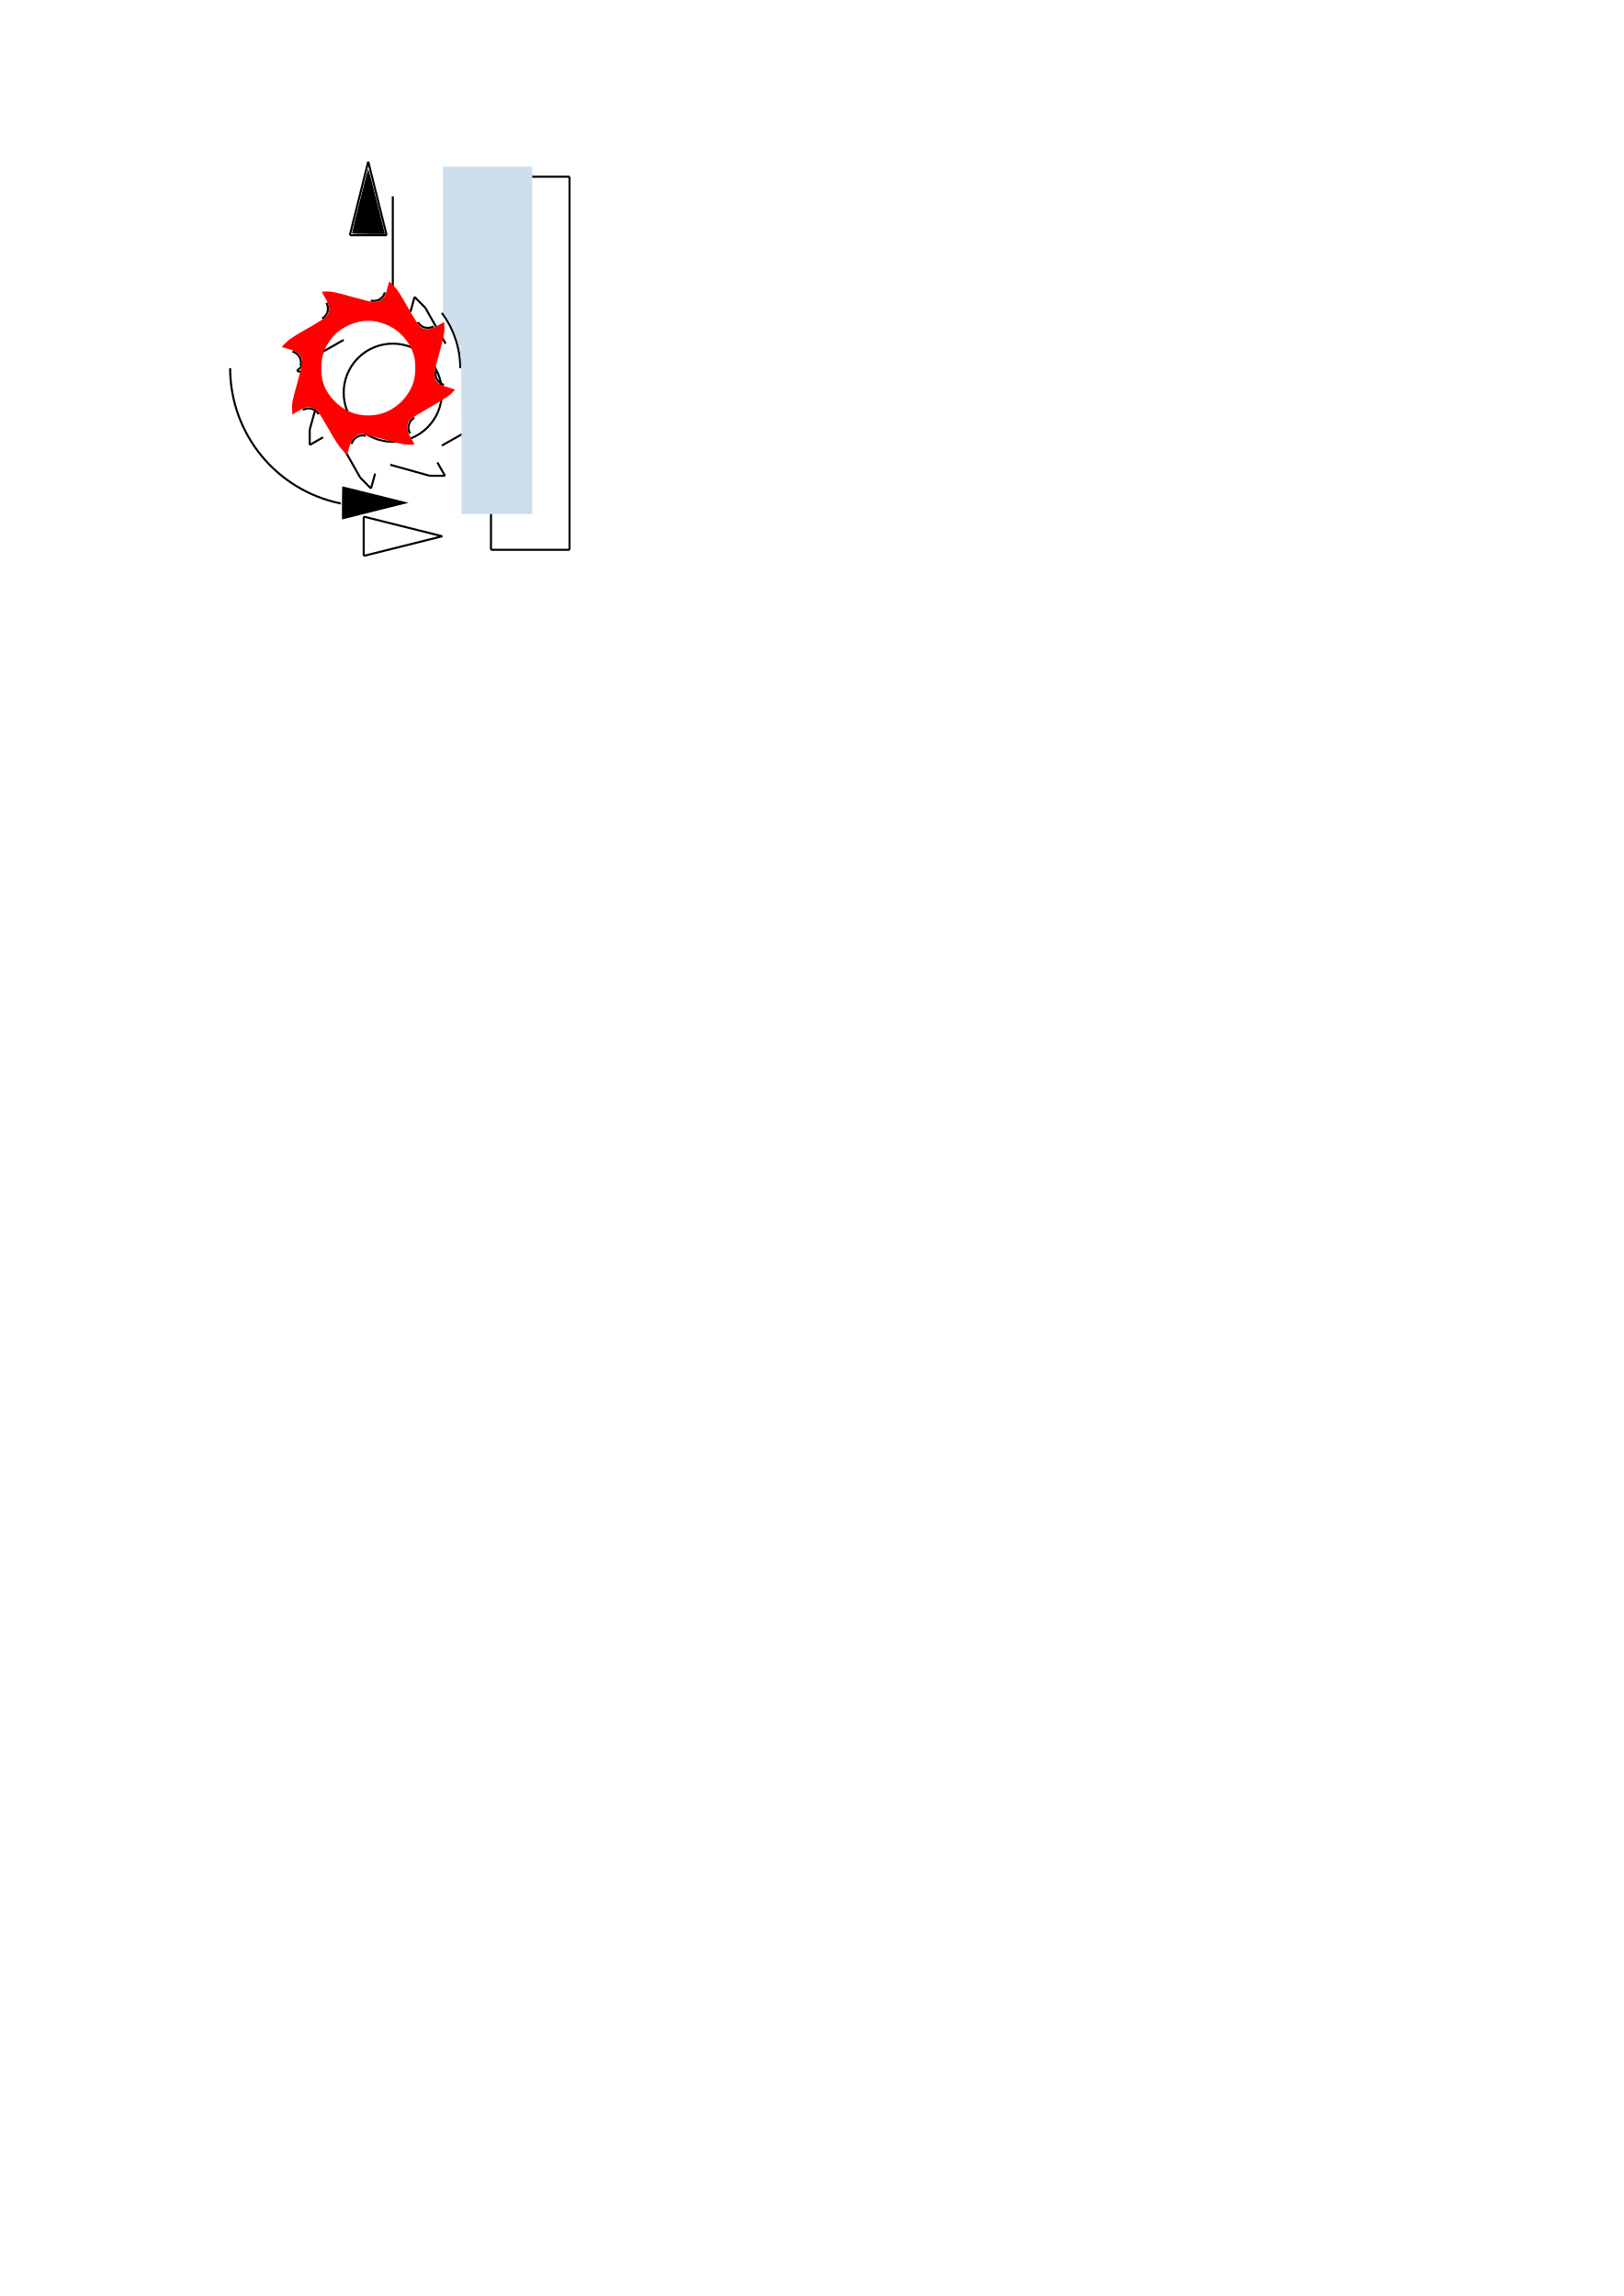
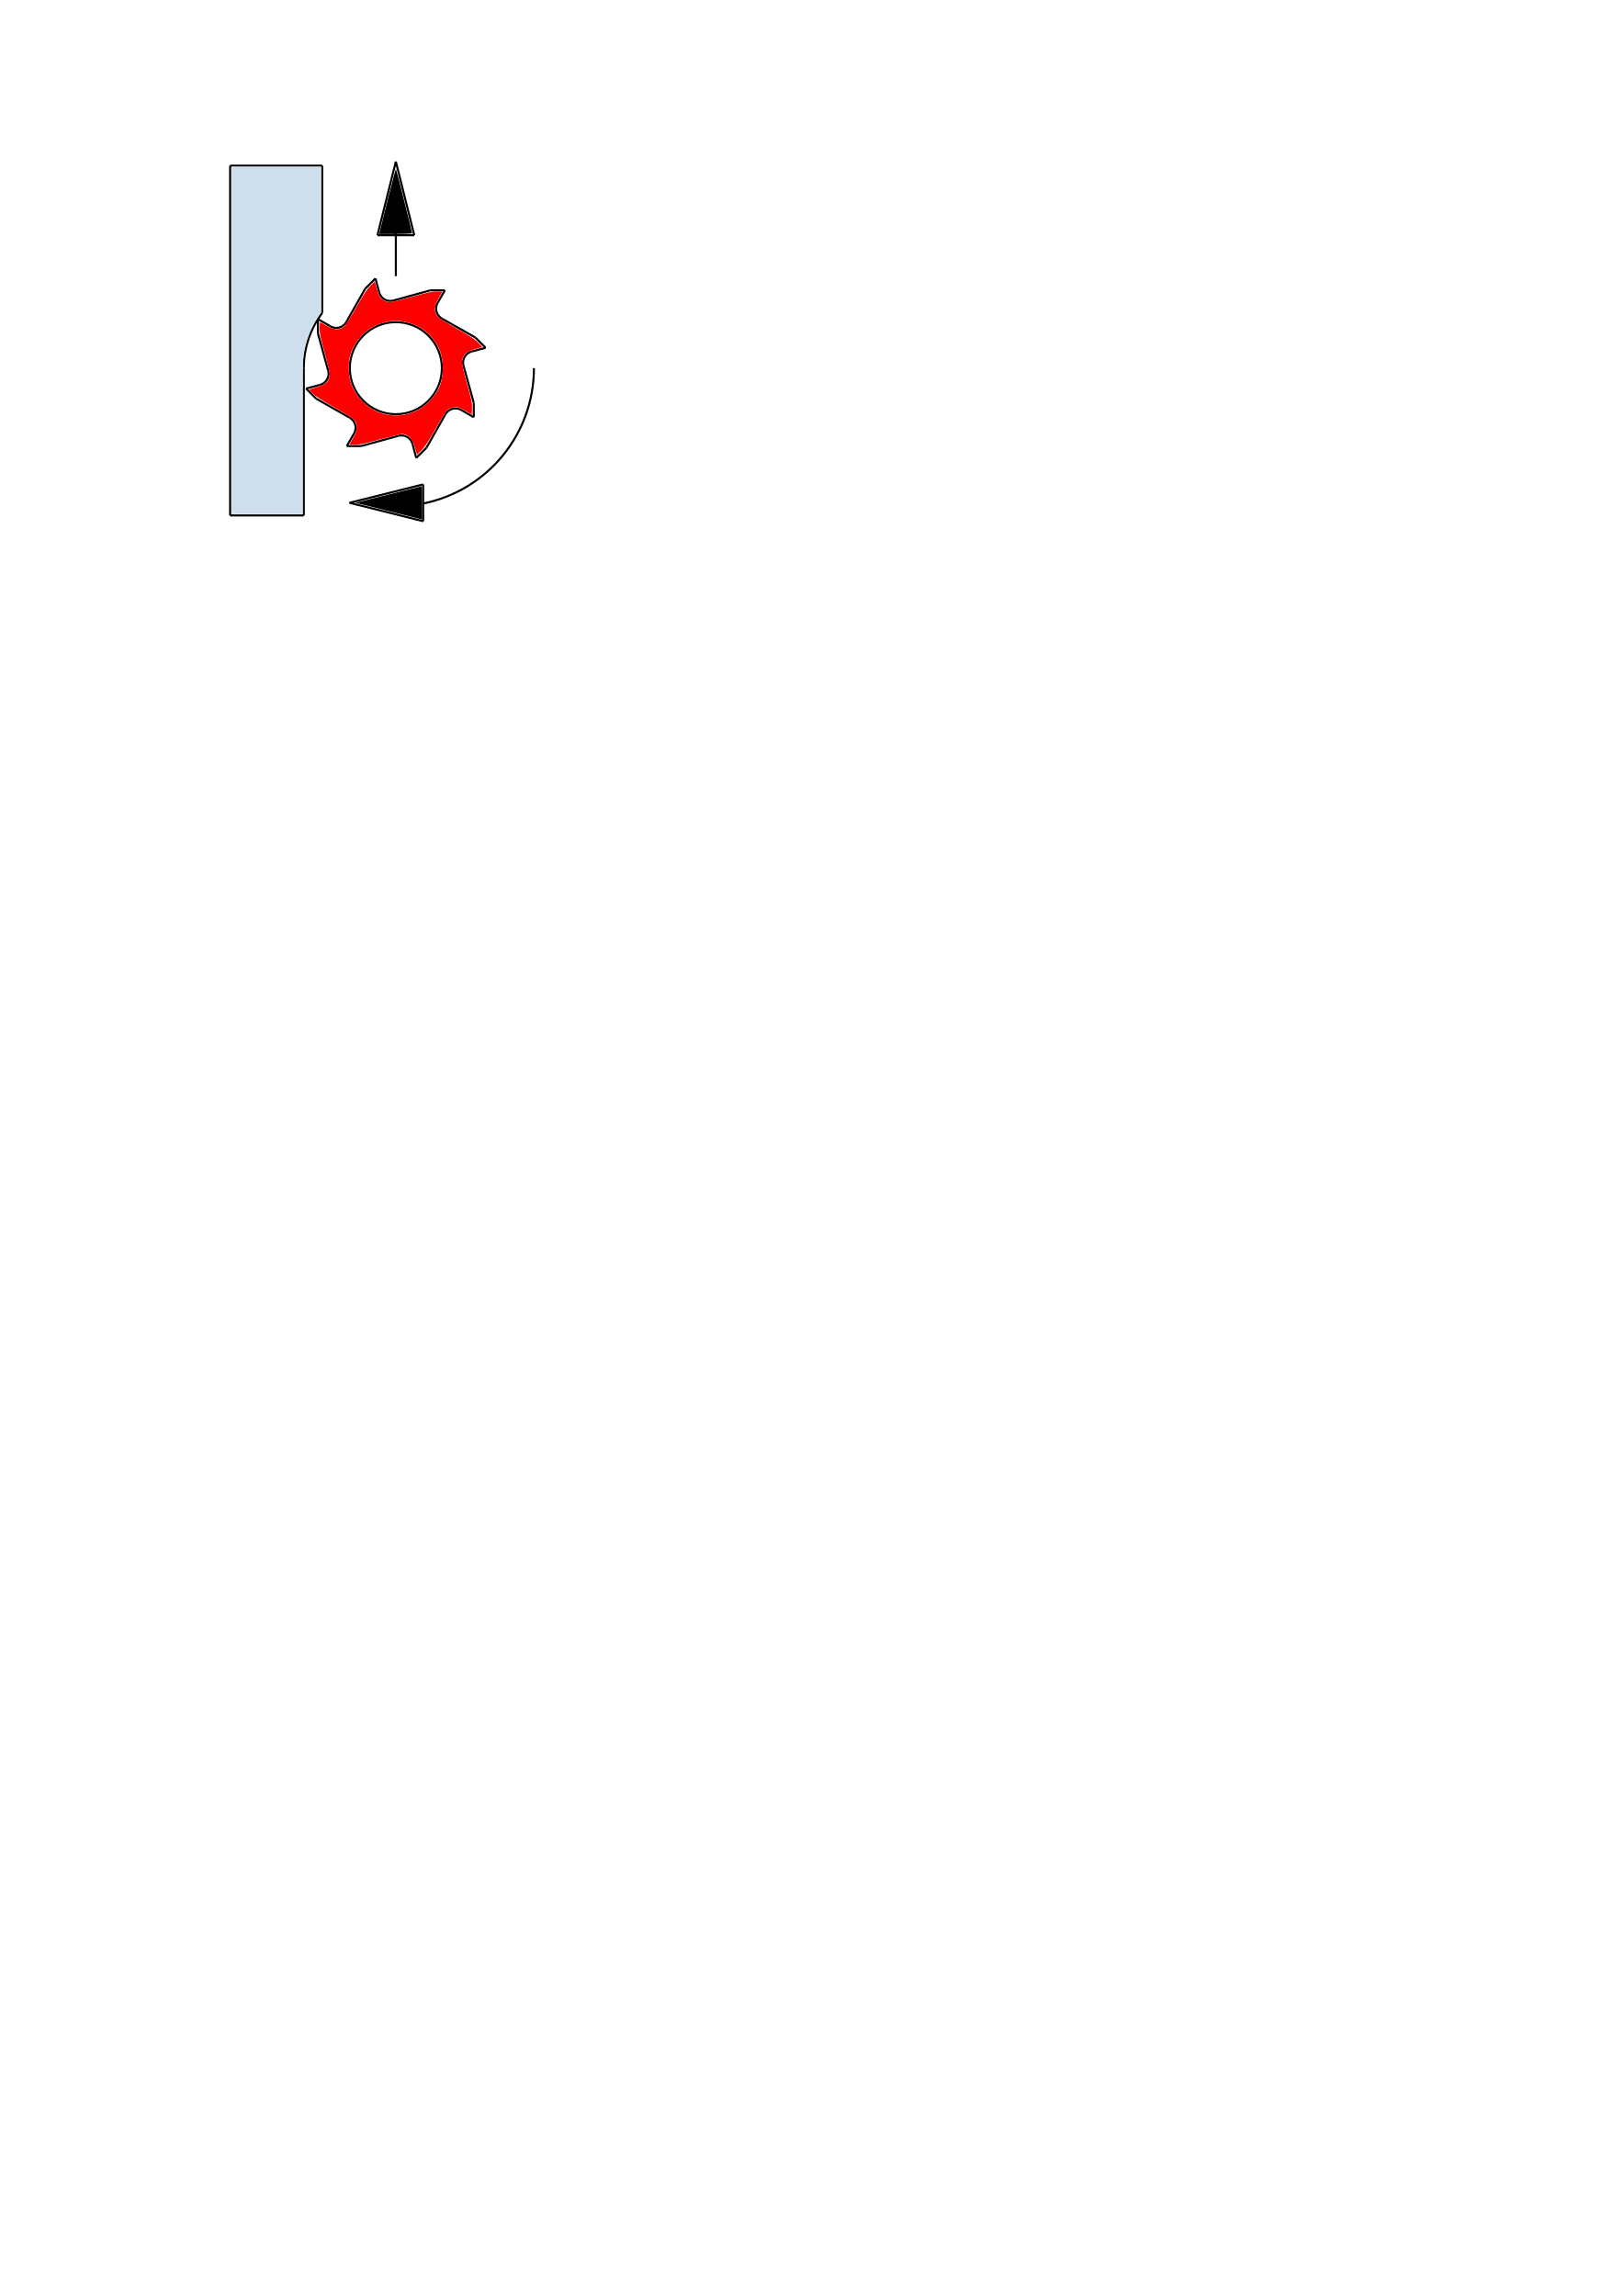
<svg xmlns="http://www.w3.org/2000/svg" id="svg5289" width="210mm" height="297mm">
  <defs id="defs5395">
    </defs>
  <g id="layer1" />
  <g id="layer2">
-     <path d="M202.531 204.236 A 5.625,5.625 0 0,0 200.434,211.942" fill="none" stroke="black" stroke-width="1" id="path5293" />
-     <path d="M178.794 213.07 A 5.625,5.625 0 0,0 171.863,217.036" fill="none" stroke="black" stroke-width="1" id="path5295" />
-     <path d="M181.206 146.93 A 5.625,5.625 0 0,0 188.137,142.964" fill="none" stroke="black" stroke-width="1" id="path5297" />
-     <path d="M146.93 178.794 A 5.625,5.625 0 0,0 142.964,171.863" fill="none" stroke="black" stroke-width="1" id="path5299" />
-     <path d="M155.764 202.531 A 5.625,5.625 0 0,0 148.058,200.434" fill="none" stroke="black" stroke-width="1" id="path5301" />
-     <path d="M204.236 157.469 A 5.625,5.625 0 0,0 211.942,159.566" fill="none" stroke="black" stroke-width="1" id="path5303" />
-     <path d="M213.07 181.206 A 5.625,5.625 0 0,0 217.036,188.137" fill="none" stroke="black" stroke-width="1" id="path5305" />
-     <path d="M157.469 155.764 A 5.625,5.625 0 0,0 159.566,148.058" fill="none" stroke="black" stroke-width="1" id="path5307" />
-     <path d="M225 180 A 45,45 0 0,0 216,153" fill="none" stroke="black" stroke-width="1" id="path5309" />
+     <path d="M 170.969,204.236 C 172.273,204.976 173.229,206.205 173.622,207.652 C 174.016,209.099 173.816,210.643 173.066,211.942" id="path5293" style="fill:none;stroke:#000000;stroke-width:1" />
+     <path d="M 194.706,213.07 C 196.151,212.671 197.696,212.865 198.997,213.61 C 200.299,214.354 201.249,215.588 201.637,217.036" id="path5295" style="fill:none;stroke:#000000;stroke-width:1" />
+     <path d="M 192.294,146.93 C 190.849,147.329 189.304,147.135 188.003,146.39 C 186.701,145.646 185.751,144.412 185.363,142.964" id="path5297" style="fill:none;stroke:#000000;stroke-width:1" />
+     <path d="M 226.57,178.794 C 226.171,177.349 226.365,175.804 227.11,174.503 C 227.854,173.201 229.088,172.251 230.536,171.863" id="path5299" style="fill:none;stroke:#000000;stroke-width:1" />
+     <path d="M 217.736,202.531 C 218.476,201.227 219.705,200.271 221.152,199.878 C 222.599,199.484 224.143,199.684 225.442,200.434" id="path5301" style="fill:none;stroke:#000000;stroke-width:1" />
+     <path d="M 169.264,157.469 C 168.524,158.773 167.295,159.729 165.848,160.122 C 164.401,160.516 162.857,160.316 161.558,159.566" id="path5303" style="fill:none;stroke:#000000;stroke-width:1" />
+     <path d="M 160.43,181.206 C 160.829,182.651 160.635,184.196 159.89,185.497 C 159.146,186.799 157.912,187.749 156.464,188.137" id="path5305" style="fill:none;stroke:#000000;stroke-width:1" />
+     <path d="M 216.031,155.764 C 214.727,155.024 213.771,153.795 213.378,152.348 C 212.984,150.901 213.184,149.357 213.934,148.058" id="path5307" style="fill:none;stroke:#000000;stroke-width:1" />
+     <path d="M 148.5,180 C 148.5,170.263 151.658,160.789 157.5,153" id="path5309" style="fill:none;stroke:#000000;stroke-width:1" />
    <path d="M180 180 A 0,0 0 0,0 180,180" fill="none" stroke="black" stroke-width="1" id="path5311" />
-     <path d="M112.5 180 A 67.5,67.5 0 0,0 166.587,246.154" fill="none" stroke="black" stroke-width="1" id="path5313" />
-     <circle cx="2in" cy="2in " r="0.25in" fill="none" stroke="black" stroke-width="1" id="circle5315" />
-     <line x1="2.488in" y1="2.111in" x2="2.412in" y2="2.09in" stroke-width="1" stroke="black" id="line5317" />
-     <line x1="2.432in" y1="2.166in" x2="2.25in" y2="2.269in" stroke-width="1" stroke="black" id="line5319" />
-     <line x1="2.266in" y1="2.423in" x2="2.227in" y2="2.355in" stroke-width="1" stroke="black" id="line5321" />
-     <line x1="2.423in" y1="1.812in" x2="2.423in" y2="1.734in" stroke-width="1" stroke="black" id="line5323" />
-     <line x1="2.166in" y1="1.568in" x2="2.111in" y2="1.512in" stroke-width="1" stroke="black" id="line5325" />
-     <line x1="2.111in" y1="1.512in" x2="2.09in" y2="1.588in" stroke-width="1" stroke="black" id="line5327" />
-     <line x1="2.423in" y1="1.734in" x2="2.355in" y2="1.773in" stroke-width="1" stroke="black" id="line5329" />
-     <line x1="2.166in" y1="1.568in" x2="2.269in" y2="1.75in" stroke-width="1" stroke="black" id="line5331" />
-     <line x1="1.812in" y1="1.577in" x2="2.013in" y2="1.633in" stroke-width="1" stroke="black" id="line5333" />
-     <line x1="2.188in" y1="2.423in" x2="1.987in" y2="2.367in" stroke-width="1" stroke="black" id="line5335" />
-     <line x1="1.577in" y1="2.188in" x2="1.633in" y2="1.987in" stroke-width="1" stroke="black" id="line5337" />
-     <line x1="2.423in" y1="1.812in" x2="2.367in" y2="2.013in" stroke-width="1" stroke="black" id="line5339" />
-     <line x1="1.577in" y1="2.188in" x2="1.577in" y2="2.266in" stroke-width="1" stroke="black" id="line5341" />
-     <line x1="1.834in" y1="2.432in" x2="1.889in" y2="2.488in" stroke-width="1" stroke="black" id="line5343" />
-     <line x1="1.889in" y1="2.488in" x2="1.91in" y2="2.412in" stroke-width="1" stroke="black" id="line5345" />
-     <line x1="1.834in" y1="2.432in" x2="1.731in" y2="2.25in" stroke-width="1" stroke="black" id="line5347" />
-     <line x1="1.577in" y1="2.266in" x2="1.645in" y2="2.227in" stroke-width="1" stroke="black" id="line5349" />
-     <line x1="1.812in" y1="1.577in" x2="1.734in" y2="1.577in" stroke-width="1" stroke="black" id="line5351" />
-     <line x1="1.568in" y1="1.834in" x2="1.512in" y2="1.889in" stroke-width="1" stroke="black" id="line5353" />
-     <line x1="1.734in" y1="1.577in" x2="1.773in" y2="1.645in" stroke-width="1" stroke="black" id="line5355" />
-     <line x1="1.568in" y1="1.834in" x2="1.75in" y2="1.731in" stroke-width="1" stroke="black" id="line5357" />
-     <line x1="1.512in" y1="1.889in" x2="1.588in" y2="1.91in" stroke-width="1" stroke="black" id="line5359" />
-     <line x1="2.188in" y1="2.423in" x2="2.266in" y2="2.423in" stroke-width="1" stroke="black" id="line5361" />
-     <line x1="2.432in" y1="2.166in" x2="2.488in" y2="2.111in" stroke-width="1" stroke="black" id="line5363" />
-     <line x1="180" y1="79" x2="171" y2="115" id="line5365" style="stroke:#000000;stroke-width:1" />
-     <line x1="171" y1="115" x2="189" y2="115" id="line5367" style="stroke:#000000;stroke-width:1" />
-     <line x1="189" y1="115" x2="180" y2="79" id="line5369" style="stroke:#000000;stroke-width:1" />
-     <line x1="2.4in" y1="0.9in" x2="2.9in" y2="0.9in" stroke-width="1" stroke="black" id="line5371" />
-     <line x1="2.9in" y1="0.9in" x2="2.9in" y2="2.8in" stroke-width="1" stroke="black" id="line5373" />
-     <line x1="2.9in" y1="2.8in" x2="2.5in" y2="2.8in" stroke-width="1" stroke="black" id="line5375" />
-     <line x1="2.5in" y1="2in" x2="2.5in" y2="2.8in" stroke-width="1" stroke="black" id="line5377" />
-     <line x1="2.4in" y1="1.7in" x2="2.4in" y2="0.9in" stroke-width="1" stroke="black" id="line5379" />
-     <line x1="2in" y1="1in" x2="2in" y2="1.5in" stroke-width="1" stroke="black" id="line5381" />
-     <line x1="1.852in" y1="2.581in" x2="1.852in" y2="2.581in" stroke-width="1" stroke="black" id="line5383" />
-     <line x1="2.252in" y1="2.731in" x2="1.852in" y2="2.631in" stroke-width="1" stroke="black" id="line5385" />
-     <line x1="1.852in" y1="2.631in" x2="1.852in" y2="2.831in" stroke-width="1" stroke="black" id="line5387" />
-     <line x1="1.852in" y1="2.831in" x2="2.252in" y2="2.731in" stroke-width="1" stroke="black" id="line5389" />
+     <path d="M 261,180 C 261,212.109 238.382,239.774 206.913,246.154" id="path5313" style="fill:none;stroke:#000000;stroke-width:1" />
+     <circle cx="180" cy="180" r="22.5" id="circle5315" transform="matrix(-1,0,0,1,373.5,0)" style="fill:none;stroke:#000000;stroke-width:1" />
+     <line x1="149.619" y1="189.971" x2="156.464" y2="188.137" id="line5317" style="stroke:#000000;stroke-width:1" />
+     <line x1="154.601" y1="194.954" x2="170.969" y2="204.236" id="line5319" style="stroke:#000000;stroke-width:1" />
+     <line x1="169.522" y1="218.08" x2="173.065" y2="211.942" id="line5321" style="stroke:#000000;stroke-width:1" />
+     <line x1="155.42" y1="163.068" x2="155.42" y2="156.022" id="line5323" style="stroke:#000000;stroke-width:1" />
+     <line x1="178.546" y1="141.101" x2="183.529" y2="136.119" id="line5325" style="stroke:#000000;stroke-width:1" />
+     <line x1="183.529" y1="136.119" x2="185.363" y2="142.964" id="line5327" style="stroke:#000000;stroke-width:1" />
+     <line x1="155.42" y1="156.022" x2="161.558" y2="159.566" id="line5329" style="stroke:#000000;stroke-width:1" />
+     <line x1="178.546" y1="141.101" x2="169.264" y2="157.469" id="line5331" style="stroke:#000000;stroke-width:1" />
+     <line x1="210.432" y1="141.92" x2="192.294" y2="146.93" id="line5333" style="stroke:#000000;stroke-width:1" />
+     <line x1="176.568" y1="218.08" x2="194.706" y2="213.07" id="line5335" style="stroke:#000000;stroke-width:1" />
+     <line x1="231.58" y1="196.932" x2="226.57" y2="178.794" id="line5337" style="stroke:#000000;stroke-width:1" />
+     <line x1="155.42" y1="163.068" x2="160.43" y2="181.206" id="line5339" style="stroke:#000000;stroke-width:1" />
+     <line x1="231.58" y1="196.932" x2="231.58" y2="203.978" id="line5341" style="stroke:#000000;stroke-width:1" />
+     <line x1="208.454" y1="218.899" x2="203.471" y2="223.881" id="line5343" style="stroke:#000000;stroke-width:1" />
+     <line x1="203.471" y1="223.881" x2="201.637" y2="217.036" id="line5345" style="stroke:#000000;stroke-width:1" />
+     <line x1="208.454" y1="218.899" x2="217.736" y2="202.531" id="line5347" style="stroke:#000000;stroke-width:1" />
+     <line x1="231.58" y1="203.978" x2="225.442" y2="200.435" id="line5349" style="stroke:#000000;stroke-width:1" />
+     <line x1="210.432" y1="141.92" x2="217.478" y2="141.92" id="line5351" style="stroke:#000000;stroke-width:1" />
+     <line x1="232.399" y1="165.046" x2="237.381" y2="170.029" id="line5353" style="stroke:#000000;stroke-width:1" />
+     <line x1="217.478" y1="141.92" x2="213.934" y2="148.058" id="line5355" style="stroke:#000000;stroke-width:1" />
+     <line x1="232.399" y1="165.046" x2="216.031" y2="155.764" id="line5357" style="stroke:#000000;stroke-width:1" />
+     <line x1="237.381" y1="170.029" x2="230.536" y2="171.863" id="line5359" style="stroke:#000000;stroke-width:1" />
+     <line x1="176.568" y1="218.08" x2="169.522" y2="218.08" id="line5361" style="stroke:#000000;stroke-width:1" />
+     <line x1="154.601" y1="194.954" x2="149.619" y2="189.971" id="line5363" style="stroke:#000000;stroke-width:1" />
+     <line x1="193.5" y1="79" x2="202.5" y2="115" id="line5365" style="stroke:#000000;stroke-width:1" />
+     <line x1="202.5" y1="115" x2="184.5" y2="115" id="line5367" style="stroke:#000000;stroke-width:1" />
+     <line x1="184.5" y1="115" x2="193.5" y2="79" id="line5369" style="stroke:#000000;stroke-width:1" />
+     <line x1="157.5" y1="81" x2="112.5" y2="81" id="line5371" style="stroke:#000000;stroke-width:1" />
+     <line x1="112.5" y1="81" x2="112.5" y2="252" id="line5373" style="stroke:#000000;stroke-width:1" />
+     <line x1="112.5" y1="252" x2="148.5" y2="252" id="line5375" style="stroke:#000000;stroke-width:1" />
+     <line x1="148.5" y1="180" x2="148.5" y2="252" id="line5377" style="stroke:#000000;stroke-width:1" />
+     <line x1="157.5" y1="153" x2="157.5" y2="81" id="line5379" style="stroke:#000000;stroke-width:1" />
+     <line x1="193.5" y1="90" x2="193.5" y2="135" id="line5381" style="stroke:#000000;stroke-width:1" />
+     <line x1="206.846" y1="232.325" x2="206.846" y2="232.325" id="line5383" style="stroke:#000000;stroke-width:1" />
+     <line x1="170.846" y1="245.825" x2="206.846" y2="236.825" id="line5385" style="stroke:#000000;stroke-width:1" />
+     <line x1="206.846" y1="236.825" x2="206.846" y2="254.825" id="line5387" style="stroke:#000000;stroke-width:1" />
+     <line x1="206.846" y1="254.825" x2="170.846" y2="245.825" id="line5389" style="stroke:#000000;stroke-width:1" />
  </g>
  <g id="layer3" />
  <g id="layer4" />
  <g id="layer5">
-     <path style="fill:#ff0000;fill-opacity:1;stroke-width:2;stroke-miterlimit:10.433;stroke-dasharray:none" d="M 167.312,219.974 C 165.638,218.216 163.902,215.55 160.447,209.436 C 157.904,204.935 155.388,200.91 154.857,200.492 C 153.516,199.437 151.293,198.837 149.781,199.121 C 149.081,199.252 147.243,200.102 145.696,201.009 L 142.884,202.659 L 142.774,199.694 C 142.675,197.009 142.901,195.885 145.168,187.78 C 146.545,182.859 147.668,178.128 147.666,177.267 C 147.653,173.699 145.639,171.789 140.53,170.503 C 139.028,170.125 137.8,169.721 137.8,169.605 C 137.8,169.489 138.774,168.447 139.965,167.289 C 141.575,165.725 144.232,164.003 150.319,160.579 C 154.837,158.038 158.924,155.479 159.437,154.87 C 161.519,152.395 161.382,149.774 158.955,145.617 C 158.09,144.136 157.382,142.827 157.382,142.708 C 157.382,142.589 158.57,142.491 160.021,142.491 C 162.134,142.491 164.553,143.017 172.149,145.128 C 177.368,146.577 182.154,147.76 182.785,147.755 C 184.566,147.743 187.032,146.441 187.862,145.076 C 188.272,144.403 188.981,142.435 189.438,140.703 L 190.27,137.555 L 192.414,139.676 C 194.088,141.333 195.605,143.645 199.329,150.216 C 202.017,154.96 204.592,159.05 205.23,159.586 C 207.536,161.527 210.313,161.372 214.158,159.087 C 215.577,158.245 216.855,157.555 216.999,157.555 C 217.142,157.555 217.259,158.901 217.259,160.547 C 217.259,163.073 216.878,164.91 214.811,172.359 C 212.241,181.622 211.975,183.548 212.975,185.655 C 213.826,187.45 215.07,188.219 218.928,189.337 C 220.765,189.87 222.323,190.361 222.391,190.429 C 222.459,190.496 221.686,191.367 220.675,192.363 C 219.426,193.594 215.957,195.821 209.863,199.307 C 199.695,205.123 199.183,205.591 199.183,209.072 C 199.183,210.842 199.43,211.573 200.878,214.082 C 201.81,215.698 202.572,217.113 202.572,217.226 C 202.572,217.339 201.366,217.432 199.891,217.432 C 197.739,217.432 195.313,216.912 187.591,214.796 C 182.301,213.346 177.571,212.16 177.08,212.16 C 174.037,212.16 171.794,214.547 170.604,219.052 C 170.128,220.854 169.697,222.328 169.646,222.328 C 169.594,222.328 168.544,221.268 167.312,219.974 z M 185.061,202.558 C 193.145,200.868 200.277,193.974 202.383,185.814 C 203.124,182.941 203.217,177.603 202.575,174.799 C 201.097,168.345 196.407,162.397 190.5,159.485 C 183.424,155.997 176.555,155.973 169.621,159.412 C 165.821,161.297 163.199,163.601 160.838,167.13 C 158.288,170.943 157.352,173.808 157.107,178.548 C 156.725,185.933 158.748,191.362 163.732,196.325 C 169.459,202.027 177.025,204.238 185.061,202.558 L 185.061,202.558 z" id="path5401" />
-     <path style="fill:#000000;fill-opacity:1;stroke-width:2;stroke-miterlimit:10.433;stroke-dasharray:none" d="M 172.069,114.013 C 172.069,113.326 179.7,82.955 179.942,82.678 C 180.072,82.529 181.976,89.604 184.173,98.4 L 188.166,114.393 L 180.118,114.393 C 174.956,114.393 172.069,114.257 172.069,114.013 z" id="path5403" />
-     <path style="fill:#000000;fill-opacity:1;stroke-width:2;stroke-miterlimit:10.433;stroke-dasharray:none" d="M 167.173,245.871 C 167.173,241.414 167.26,237.768 167.365,237.768 C 167.47,237.768 174.8,239.579 183.652,241.792 L 199.748,245.817 L 184.496,249.633 C 176.108,251.733 168.779,253.568 168.209,253.713 L 167.173,253.975 L 167.173,245.871 z" id="path5405" />
-     <path style="fill:#cfdeed;fill-opacity:1;stroke-width:2;stroke-miterlimit:10.433;stroke-dasharray:none" d="M 225.544,213.527 C 225.544,181.357 225.459,175.232 224.97,172.385 C 223.921,166.284 221.565,160.24 218.233,155.107 L 216.522,152.471 L 216.514,116.978 L 216.506,81.485 L 238.348,81.485 L 260.19,81.485 L 260.19,166.405 L 260.19,251.325 L 242.867,251.325 L 225.544,251.325 L 225.544,213.527 z" id="path5407" />
+     <path style="fill:#ff0000;fill-opacity:1;stroke-width:2;stroke-miterlimit:10.433;stroke-dasharray:none" d="M 206.188,219.974 C 207.862,218.216 209.598,215.55 213.053,209.436 C 215.596,204.935 218.112,200.91 218.643,200.492 C 219.984,199.437 222.207,198.837 223.719,199.121 C 224.419,199.252 226.257,200.102 227.804,201.009 L 230.616,202.659 L 230.726,199.694 C 230.825,197.009 230.599,195.885 228.332,187.78 C 226.955,182.859 225.832,178.128 225.834,177.267 C 225.847,173.699 227.861,171.789 232.97,170.503 C 234.472,170.125 235.7,169.721 235.7,169.605 C 235.7,169.489 234.726,168.447 233.535,167.289 C 231.925,165.725 229.268,164.003 223.181,160.579 C 218.663,158.038 214.576,155.479 214.063,154.87 C 211.981,152.395 212.118,149.774 214.545,145.617 C 215.41,144.136 216.118,142.827 216.118,142.708 C 216.118,142.589 214.93,142.491 213.479,142.491 C 211.366,142.491 208.947,143.017 201.351,145.128 C 196.132,146.577 191.346,147.76 190.715,147.755 C 188.934,147.743 186.468,146.441 185.638,145.076 C 185.228,144.403 184.519,142.435 184.062,140.703 L 183.23,137.555 L 181.086,139.676 C 179.412,141.333 177.895,143.645 174.171,150.216 C 171.483,154.96 168.908,159.05 168.27,159.586 C 165.964,161.527 163.187,161.372 159.342,159.087 C 157.923,158.245 156.645,157.555 156.501,157.555 C 156.358,157.555 156.241,158.901 156.241,160.547 C 156.241,163.073 156.622,164.91 158.689,172.359 C 161.259,181.622 161.525,183.548 160.525,185.655 C 159.674,187.45 158.43,188.219 154.572,189.337 C 152.735,189.87 151.177,190.361 151.109,190.429 C 151.041,190.496 151.814,191.367 152.825,192.363 C 154.074,193.594 157.543,195.821 163.637,199.307 C 173.805,205.123 174.317,205.591 174.317,209.072 C 174.317,210.842 174.07,211.573 172.622,214.082 C 171.69,215.698 170.928,217.113 170.928,217.226 C 170.928,217.339 172.134,217.432 173.609,217.432 C 175.761,217.432 178.187,216.912 185.909,214.796 C 191.199,213.346 195.929,212.16 196.42,212.16 C 199.463,212.16 201.706,214.547 202.896,219.052 C 203.372,220.854 203.803,222.328 203.854,222.328 C 203.906,222.328 204.956,221.268 206.188,219.974 z M 188.439,202.558 C 180.355,200.868 173.223,193.974 171.117,185.814 C 170.376,182.941 170.283,177.603 170.925,174.799 C 172.403,168.345 177.093,162.397 183,159.485 C 190.076,155.997 196.945,155.973 203.879,159.412 C 207.679,161.297 210.301,163.601 212.662,167.13 C 215.212,170.943 216.148,173.808 216.393,178.548 C 216.775,185.933 214.752,191.362 209.768,196.325 C 204.041,202.027 196.475,204.238 188.439,202.558 L 188.439,202.558 z" id="path5401" />
+     <path style="fill:#000000;fill-opacity:1;stroke-width:2;stroke-miterlimit:10.433;stroke-dasharray:none" d="M 201.431,114.013 C 201.431,113.326 193.8,82.955 193.558,82.678 C 193.428,82.529 191.524,89.604 189.327,98.4 L 185.334,114.393 L 193.382,114.393 C 198.544,114.393 201.431,114.257 201.431,114.013 z" id="path5403" />
+     <path style="fill:#000000;fill-opacity:1;stroke-width:2;stroke-miterlimit:10.433;stroke-dasharray:none" d="M 206.327,245.871 C 206.327,241.414 206.24,237.768 206.135,237.768 C 206.03,237.768 198.7,239.579 189.848,241.792 L 173.752,245.817 L 189.004,249.633 C 197.392,251.733 204.721,253.568 205.291,253.713 L 206.327,253.975 L 206.327,245.871 z" id="path5405" />
+     <path style="fill:#cfdeed;fill-opacity:1;stroke-width:2;stroke-miterlimit:10.433;stroke-dasharray:none" d="M 147.956,213.527 C 147.956,181.357 148.041,175.232 148.53,172.385 C 149.579,166.284 151.935,160.24 155.267,155.107 L 156.978,152.471 L 156.986,116.978 L 156.994,81.485 L 135.152,81.485 L 113.31,81.485 L 113.31,166.405 L 113.31,251.325 L 130.633,251.325 L 147.956,251.325 L 147.956,213.527 z" id="path5407" />
  </g>
</svg>
